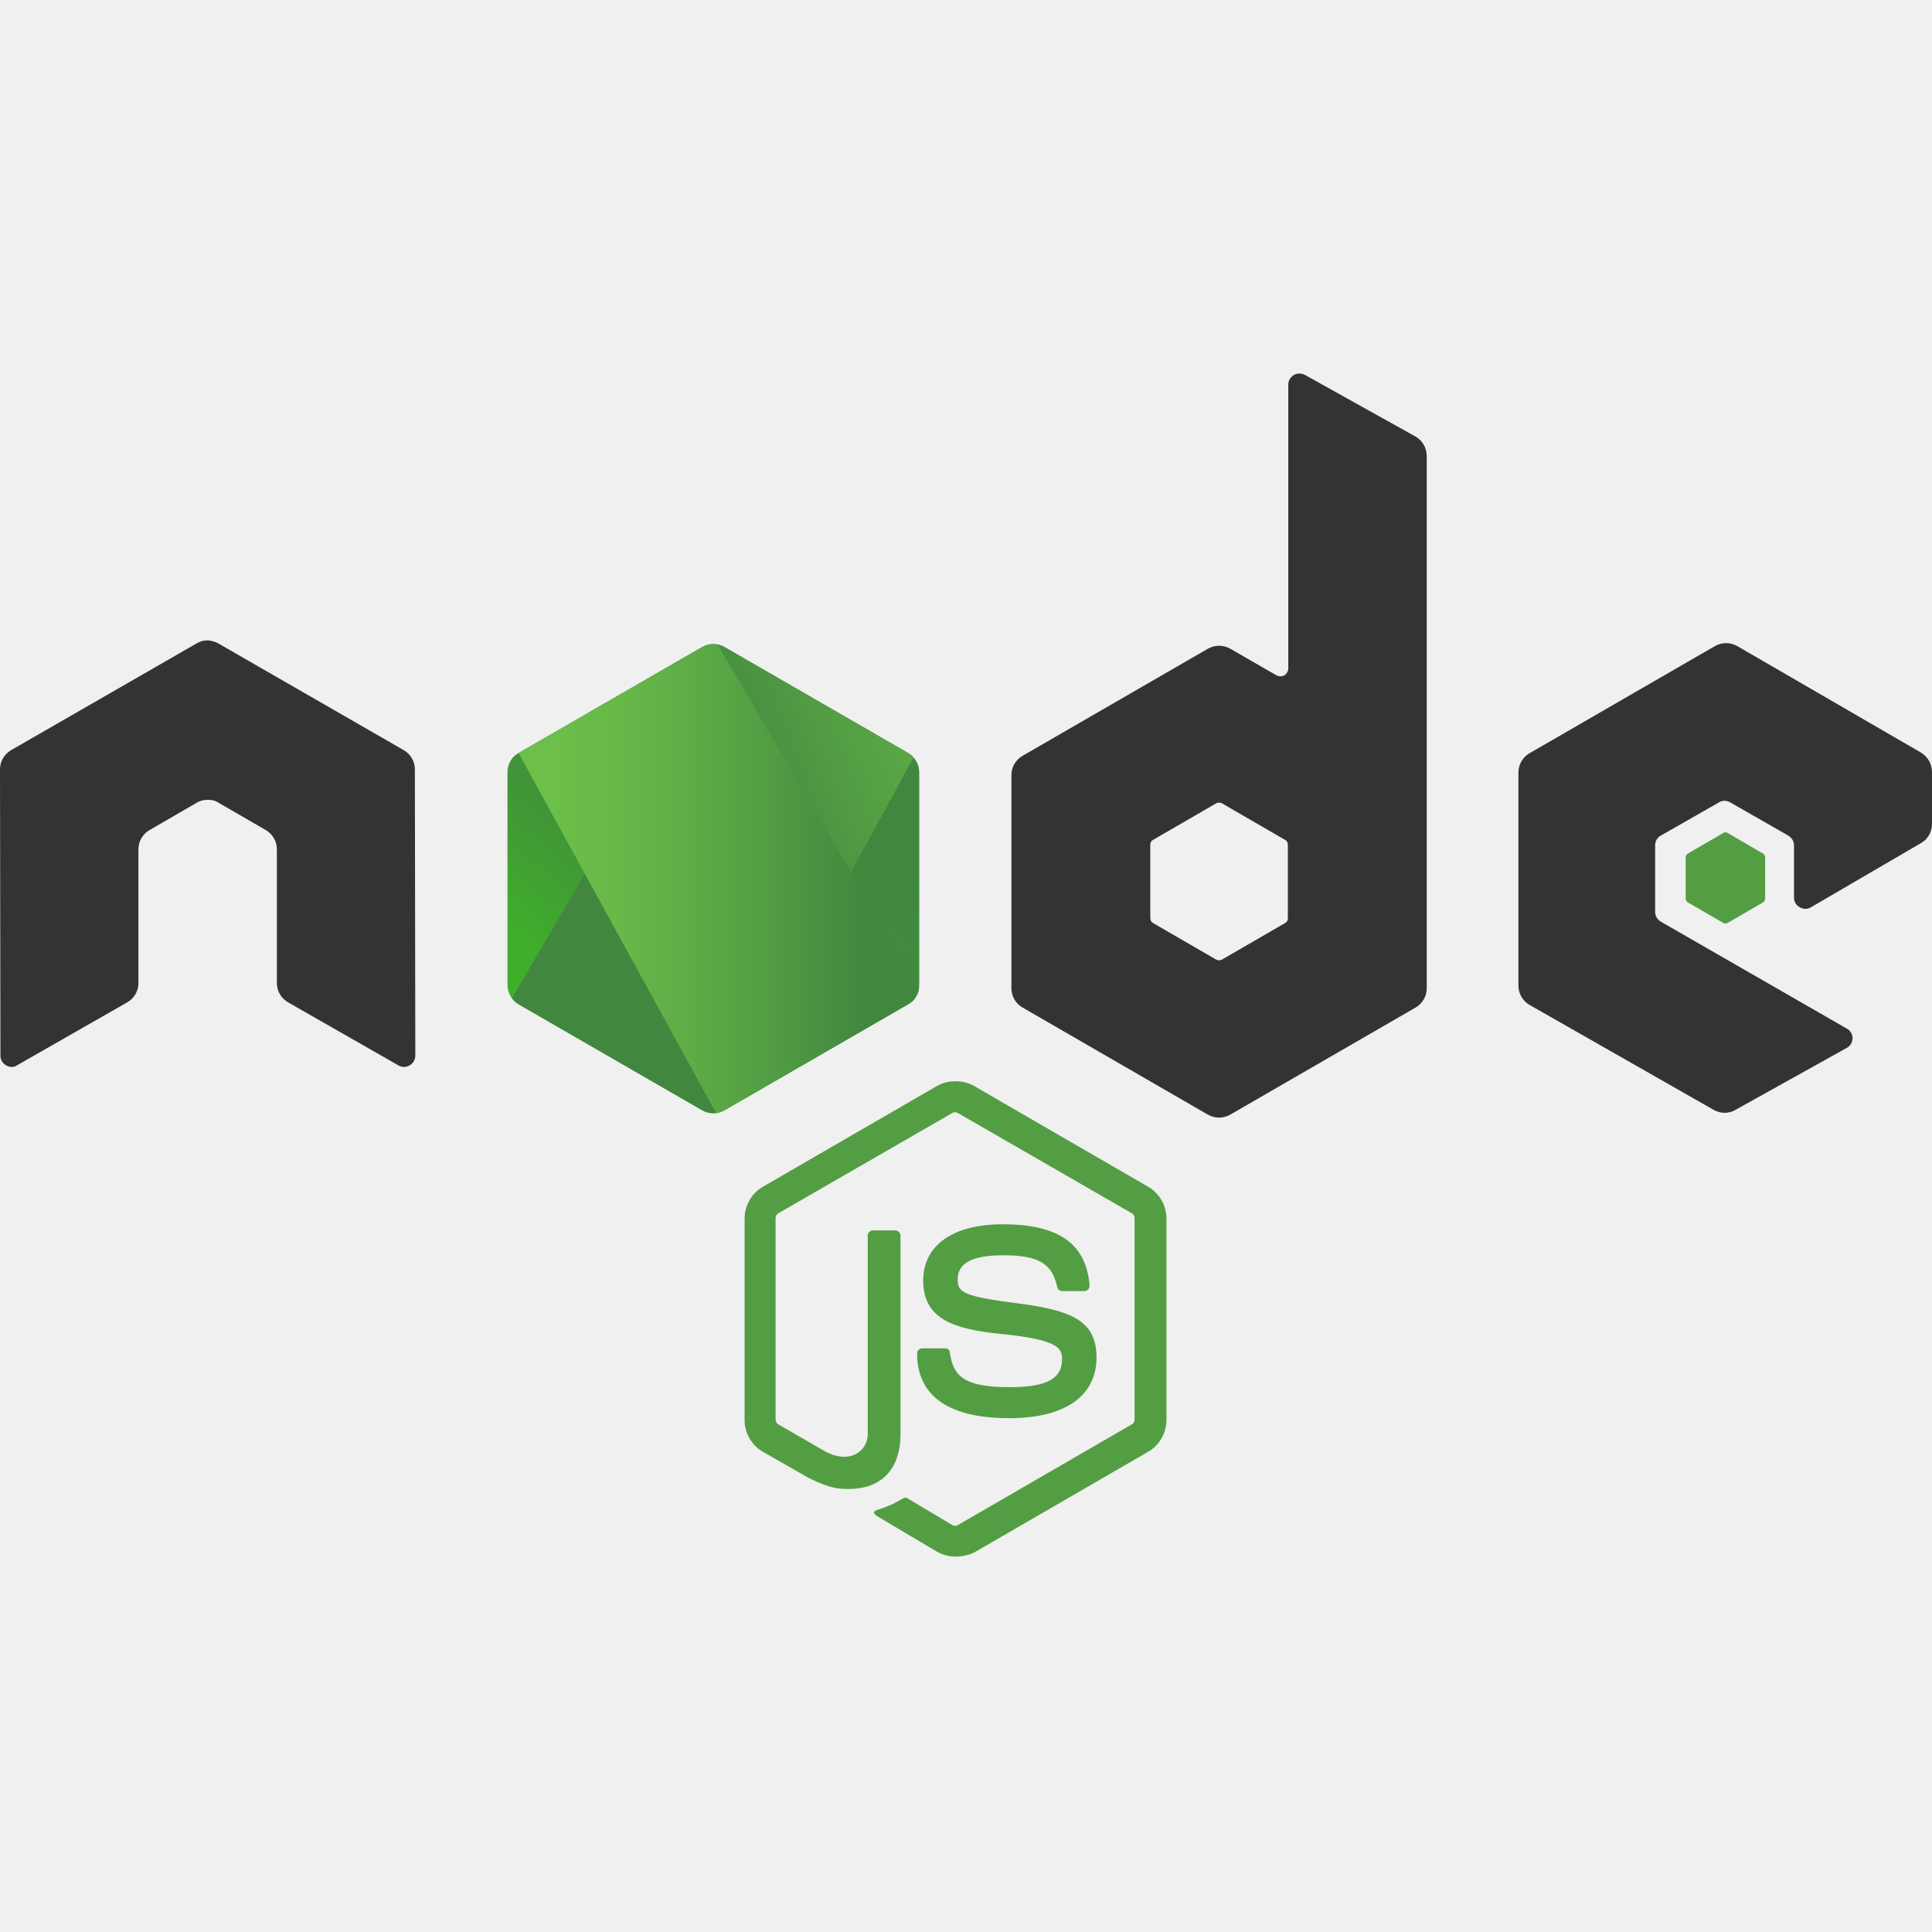
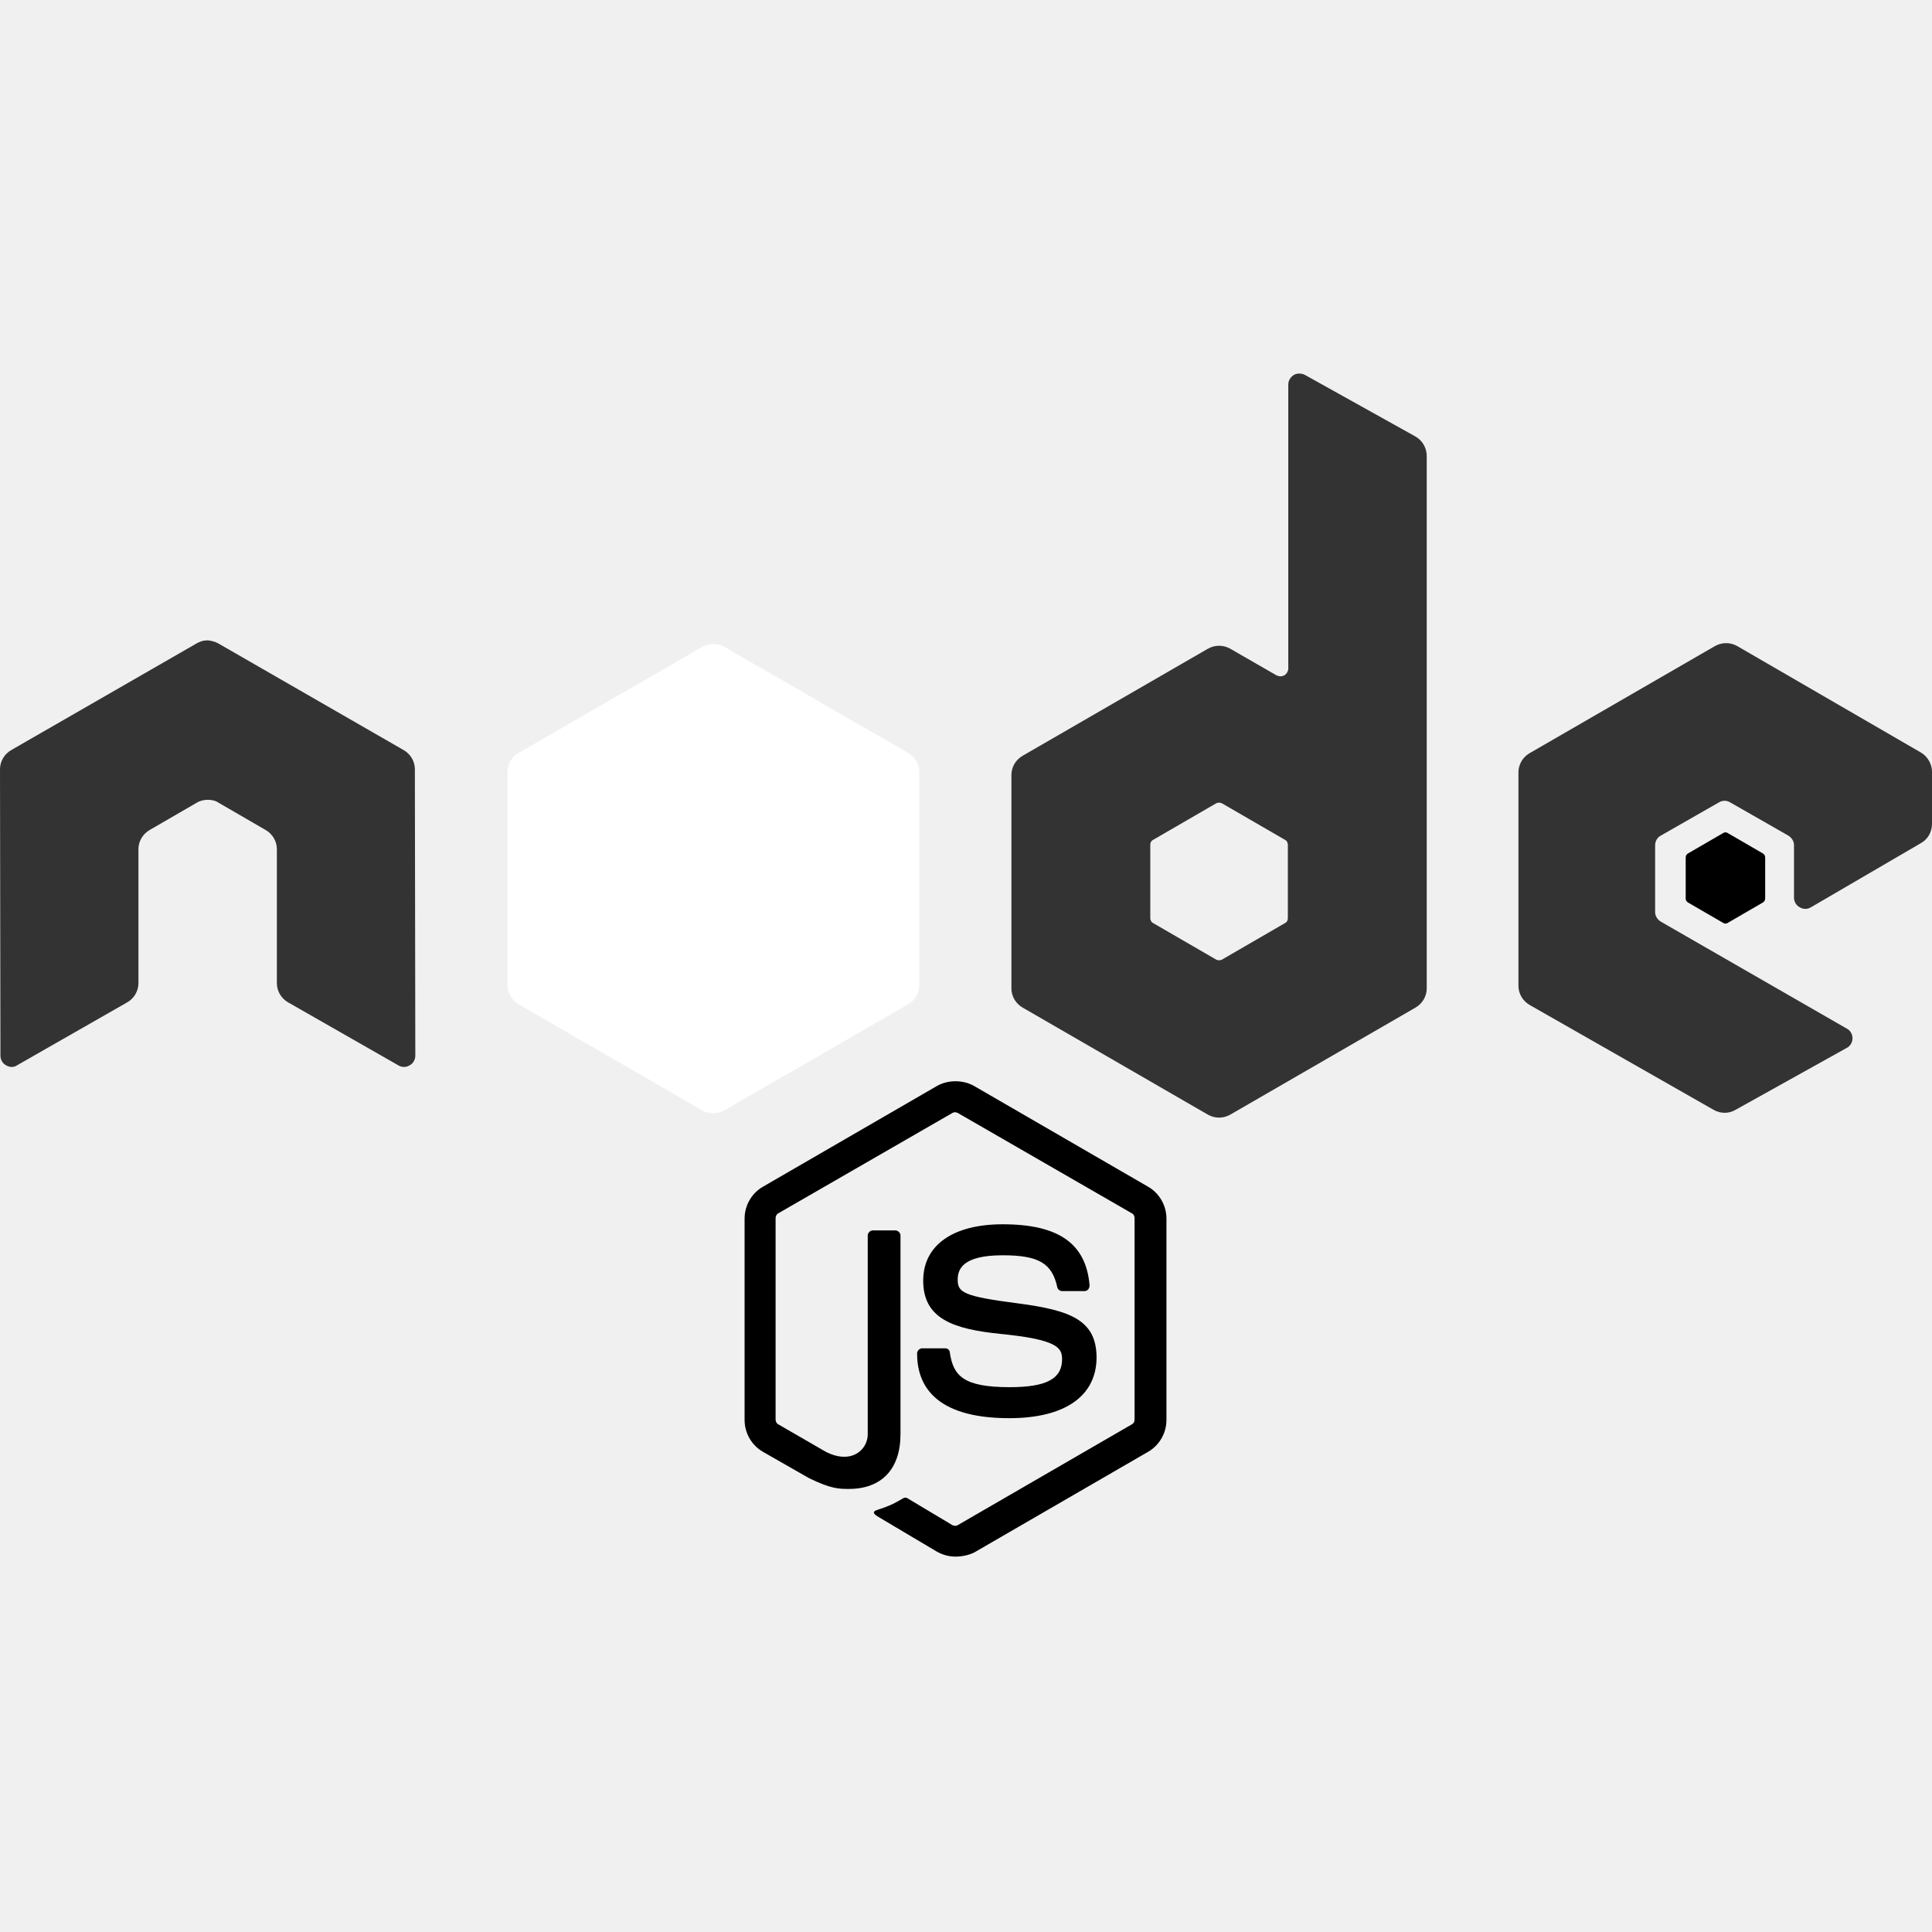
<svg xmlns="http://www.w3.org/2000/svg" width="512" height="512" viewBox="0 0 512 512" fill="none">
  <g id="Type=Default, showText=True, showSymbol=True">
    <g id="Group 2">
-       <path id="Shape" fill-rule="evenodd" clip-rule="evenodd" d="M253.222 412.519C251.486 412.519 249.866 412.056 248.361 411.246L232.969 402.103C230.654 400.83 231.811 400.367 232.506 400.136C235.631 399.094 236.209 398.863 239.45 397.011C239.797 396.779 240.26 396.895 240.607 397.127L252.412 404.186C252.875 404.418 253.453 404.418 253.801 404.186L299.978 377.452C300.441 377.221 300.672 376.758 300.672 376.179V322.826C300.672 322.248 300.441 321.785 299.978 321.553L253.801 294.935C253.338 294.703 252.759 294.703 252.412 294.935L206.235 321.553C205.772 321.785 205.54 322.363 205.54 322.826V376.179C205.54 376.642 205.772 377.221 206.235 377.452L218.849 384.743C225.678 388.215 229.96 384.165 229.96 380.114V327.456C229.96 326.761 230.538 326.067 231.349 326.067H237.251C237.945 326.067 238.64 326.646 238.64 327.456V380.114C238.64 389.257 233.663 394.58 224.983 394.58C222.321 394.58 220.238 394.58 214.336 391.687L202.184 384.743C199.175 383.007 197.323 379.767 197.323 376.295V322.942C197.323 319.47 199.175 316.23 202.184 314.494L248.361 287.76C251.255 286.139 255.189 286.139 258.083 287.76L304.26 314.494C307.269 316.23 309.121 319.47 309.121 322.942V376.295C309.121 379.767 307.269 383.007 304.26 384.743L258.083 411.477C256.578 412.172 254.842 412.519 253.222 412.519ZM267.457 375.832C247.204 375.832 243.038 366.573 243.038 358.703C243.038 358.009 243.616 357.315 244.426 357.315H250.444C251.139 357.315 251.717 357.778 251.717 358.472C252.643 364.606 255.305 367.615 267.573 367.615C277.294 367.615 281.461 365.416 281.461 360.208C281.461 357.199 280.303 355 265.142 353.495C252.528 352.222 244.658 349.445 244.658 339.376C244.658 330.002 252.528 324.447 265.721 324.447C280.535 324.447 287.826 329.539 288.752 340.649C288.752 340.996 288.636 341.344 288.405 341.691C288.173 341.922 287.826 342.154 287.479 342.154H281.461C280.882 342.154 280.303 341.691 280.188 341.112C278.799 334.747 275.211 332.664 265.721 332.664C255.074 332.664 253.801 336.367 253.801 339.145C253.801 342.501 255.305 343.543 269.656 345.394C283.891 347.246 290.604 349.908 290.604 359.861C290.488 370.045 282.155 375.832 267.457 375.832Z" fill="#539E43" />
+       <path id="Shape" fill-rule="evenodd" clip-rule="evenodd" d="M253.222 412.519C251.486 412.519 249.866 412.056 248.361 411.246L232.969 402.103C230.654 400.83 231.811 400.367 232.506 400.136C235.631 399.094 236.209 398.863 239.45 397.011C239.797 396.779 240.26 396.895 240.607 397.127L252.412 404.186C252.875 404.418 253.453 404.418 253.801 404.186L299.978 377.452C300.441 377.221 300.672 376.758 300.672 376.179V322.826C300.672 322.248 300.441 321.785 299.978 321.553L253.801 294.935C253.338 294.703 252.759 294.703 252.412 294.935L206.235 321.553C205.772 321.785 205.54 322.363 205.54 322.826V376.179C205.54 376.642 205.772 377.221 206.235 377.452L218.849 384.743C225.678 388.215 229.96 384.165 229.96 380.114V327.456C229.96 326.761 230.538 326.067 231.349 326.067H237.251C237.945 326.067 238.64 326.646 238.64 327.456V380.114C238.64 389.257 233.663 394.58 224.983 394.58C222.321 394.58 220.238 394.58 214.336 391.687L202.184 384.743C199.175 383.007 197.323 379.767 197.323 376.295V322.942C197.323 319.47 199.175 316.23 202.184 314.494L248.361 287.76C251.255 286.139 255.189 286.139 258.083 287.76L304.26 314.494C307.269 316.23 309.121 319.47 309.121 322.942V376.295C309.121 379.767 307.269 383.007 304.26 384.743L258.083 411.477C256.578 412.172 254.842 412.519 253.222 412.519ZM267.457 375.832C247.204 375.832 243.038 366.573 243.038 358.703C243.038 358.009 243.616 357.315 244.426 357.315H250.444C251.139 357.315 251.717 357.778 251.717 358.472C252.643 364.606 255.305 367.615 267.573 367.615C277.294 367.615 281.461 365.416 281.461 360.208C281.461 357.199 280.303 355 265.142 353.495C252.528 352.222 244.658 349.445 244.658 339.376C244.658 330.002 252.528 324.447 265.721 324.447C280.535 324.447 287.826 329.539 288.752 340.649C288.752 340.996 288.636 341.344 288.405 341.691C288.173 341.922 287.826 342.154 287.479 342.154H281.461C280.882 342.154 280.303 341.691 280.188 341.112C278.799 334.747 275.211 332.664 265.721 332.664C255.074 332.664 253.801 336.367 253.801 339.145C253.801 342.501 255.305 343.543 269.656 345.394C283.891 347.246 290.604 349.908 290.604 359.861C290.488 370.045 282.155 375.832 267.457 375.832Z" fill="currentColor" />
      <g id="Group 1">
        <path id="Shape_2" fill-rule="evenodd" clip-rule="evenodd" d="M109.946 203.854C109.946 201.77 108.788 199.803 106.937 198.761L57.866 170.523C57.056 170.06 56.13 169.828 55.204 169.713H54.741C53.816 169.713 52.89 170.06 52.08 170.523L3.009 198.761C1.157 199.803 0 201.77 0 203.854L0.116 279.774C0.116 280.816 0.694 281.857 1.62 282.32C2.546 282.899 3.703 282.899 4.514 282.32L33.678 265.655C35.53 264.613 36.687 262.646 36.687 260.562V225.033C36.687 222.949 37.844 220.982 39.696 219.94L52.08 212.765C53.005 212.186 54.047 211.955 55.089 211.955C56.13 211.955 57.172 212.186 57.982 212.765L70.365 219.94C72.217 220.982 73.374 222.949 73.374 225.033V260.562C73.374 262.646 74.532 264.613 76.383 265.655L105.548 282.32C106.474 282.899 107.631 282.899 108.557 282.32C109.483 281.857 110.062 280.816 110.062 279.774L109.946 203.854Z" fill="#333333" />
        <path id="Shape_3" fill-rule="evenodd" clip-rule="evenodd" d="M345.807 99.347C344.881 98.884 343.724 98.884 342.914 99.347C341.988 99.926 341.409 100.852 341.409 101.893V177.119C341.409 177.814 341.062 178.508 340.368 178.971C339.674 179.318 338.979 179.318 338.285 178.971L326.017 171.911C324.165 170.87 321.966 170.87 320.115 171.911L271.044 200.266C269.192 201.307 268.035 203.275 268.035 205.358V261.951C268.035 264.034 269.192 266.002 271.044 267.043L320.115 295.398C321.966 296.439 324.165 296.439 326.017 295.398L375.088 267.043C376.939 266.002 378.097 264.034 378.097 261.951V120.873C378.097 118.675 376.939 116.707 375.088 115.665L345.807 99.347ZM341.293 243.318C341.293 243.897 341.062 244.36 340.599 244.591L323.818 254.313C323.355 254.544 322.776 254.544 322.313 254.313L305.532 244.591C305.069 244.36 304.838 243.781 304.838 243.318V223.875C304.838 223.297 305.069 222.834 305.532 222.602L322.313 212.881C322.776 212.649 323.355 212.649 323.818 212.881L340.599 222.602C341.062 222.834 341.293 223.412 341.293 223.875V243.318Z" fill="#333333" />
        <g id="Group">
          <path id="Shape_4" fill-rule="evenodd" clip-rule="evenodd" d="M509.107 223.412C510.958 222.371 512 220.403 512 218.32V204.548C512 202.465 510.843 200.497 509.107 199.456L460.383 171.217C458.532 170.175 456.333 170.175 454.481 171.217L405.41 199.571C403.559 200.613 402.401 202.581 402.401 204.664V261.257C402.401 263.34 403.559 265.307 405.41 266.349L454.134 294.125C455.985 295.166 458.184 295.166 459.92 294.125L489.432 277.691C490.358 277.228 490.937 276.186 490.937 275.145C490.937 274.103 490.358 273.062 489.432 272.599L440.13 244.244C439.204 243.666 438.626 242.74 438.626 241.698V223.991C438.626 222.949 439.204 221.908 440.13 221.445L455.523 212.649C456.448 212.071 457.606 212.071 458.532 212.649L473.924 221.445C474.85 222.024 475.429 222.949 475.429 223.991V237.879C475.429 238.92 476.007 239.962 476.933 240.425C477.859 241.004 479.016 241.004 479.942 240.425L509.107 223.412Z" fill="#333333" />
-           <path id="Shape_5" fill-rule="evenodd" clip-rule="evenodd" d="M456.68 220.75C457.027 220.519 457.49 220.519 457.837 220.75L467.211 226.19C467.558 226.421 467.79 226.769 467.79 227.231V238.11C467.79 238.573 467.558 238.92 467.211 239.152L457.837 244.591C457.49 244.823 457.027 244.823 456.68 244.591L447.305 239.152C446.958 238.92 446.727 238.573 446.727 238.11V227.231C446.727 226.769 446.958 226.421 447.305 226.19L456.68 220.75Z" fill="#539E43" />
+           <path id="Shape_5" fill-rule="evenodd" clip-rule="evenodd" d="M456.68 220.75C457.027 220.519 457.49 220.519 457.837 220.75L467.211 226.19C467.558 226.421 467.79 226.769 467.79 227.231V238.11C467.79 238.573 467.558 238.92 467.211 239.152L457.837 244.591C457.49 244.823 457.027 244.823 456.68 244.591L447.305 239.152C446.958 238.92 446.727 238.573 446.727 238.11V227.231C446.727 226.769 446.958 226.421 447.305 226.19L456.68 220.75Z" fill="currentColor" />
        </g>
        <g id="Group_2">
          <g id="mask-3">
            <path id="path-2" fill-rule="evenodd" clip-rule="evenodd" d="M191.999 171.448C190.148 170.407 187.949 170.407 186.097 171.448L137.374 199.571C135.522 200.613 134.48 202.58 134.48 204.664V261.025C134.48 263.108 135.638 265.076 137.374 266.118L186.097 294.24C187.949 295.282 190.148 295.282 191.999 294.24L240.723 266.118C242.575 265.076 243.616 263.108 243.616 261.025V204.664C243.616 202.58 242.459 200.613 240.723 199.571L191.999 171.448Z" fill="white" />
          </g>
          <g id="path-2-link">
            <path id="path-2_2" fill-rule="evenodd" clip-rule="evenodd" d="M191.999 171.448C190.148 170.407 187.949 170.407 186.097 171.448L137.374 199.571C135.522 200.613 134.48 202.58 134.48 204.664V261.025C134.48 263.108 135.638 265.076 137.374 266.118L186.097 294.24C187.949 295.282 190.148 295.282 191.999 294.24L240.723 266.118C242.575 265.076 243.616 263.108 243.616 261.025V204.664C243.616 202.58 242.459 200.613 240.723 199.571L191.999 171.448Z" fill="url(#paint0_linear_336_367)" />
          </g>
          <g id="Clipped">
            <mask id="mask0_336_367" style="mask-type:luminance" maskUnits="userSpaceOnUse" x="134" y="170" width="110" height="126">
              <path id="path-2_3" fill-rule="evenodd" clip-rule="evenodd" d="M191.999 171.448C190.148 170.407 187.949 170.407 186.097 171.448L137.374 199.571C135.522 200.613 134.48 202.58 134.48 204.664V261.025C134.48 263.108 135.638 265.076 137.374 266.118L186.097 294.24C187.949 295.282 190.148 295.282 191.999 294.24L240.723 266.118C242.575 265.076 243.616 263.108 243.616 261.025V204.664C243.616 202.58 242.459 200.613 240.723 199.571L191.999 171.448Z" fill="white" />
            </mask>
            <g mask="url(#mask0_336_367)">
              <path id="Shape_6" fill-rule="evenodd" clip-rule="evenodd" d="M240.839 199.571L191.884 171.448C191.421 171.217 190.843 170.985 190.38 170.87L135.522 264.844C135.985 265.423 136.564 265.886 137.143 266.233L186.098 294.356C187.486 295.166 189.107 295.398 190.611 294.935L242.112 200.729C241.765 200.266 241.302 199.919 240.839 199.571Z" fill="url(#paint1_linear_336_367)" />
            </g>
          </g>
          <g id="Clipped_2">
            <mask id="mask1_336_367" style="mask-type:luminance" maskUnits="userSpaceOnUse" x="134" y="170" width="110" height="126">
              <path id="path-2_4" fill-rule="evenodd" clip-rule="evenodd" d="M191.999 171.448C190.148 170.407 187.949 170.407 186.097 171.448L137.374 199.571C135.522 200.613 134.48 202.58 134.48 204.664V261.025C134.48 263.108 135.638 265.076 137.374 266.118L186.097 294.24C187.949 295.282 190.148 295.282 191.999 294.24L240.723 266.118C242.575 265.076 243.616 263.108 243.616 261.025V204.664C243.616 202.58 242.459 200.613 240.723 199.571L191.999 171.448Z" fill="white" />
            </mask>
            <g mask="url(#mask1_336_367)">
              <path id="Shape_7" fill-rule="evenodd" clip-rule="evenodd" d="M240.955 266.118C242.343 265.307 243.385 263.919 243.848 262.414L190.148 170.754C188.759 170.523 187.255 170.638 185.982 171.448L137.374 199.456L189.801 295.051C190.495 294.935 191.305 294.703 192 294.356L240.955 266.118Z" fill="url(#paint2_linear_336_367)" />
              <path id="Shape_8" fill-rule="evenodd" clip-rule="evenodd" d="M240.954 266.118L192.115 294.24C191.421 294.588 190.726 294.819 189.916 294.935L190.842 296.671L245.005 265.307V264.613L243.616 262.298C243.384 263.919 242.343 265.307 240.954 266.118Z" fill="url(#paint3_linear_336_367)" />
              <path id="Shape_9" fill-rule="evenodd" clip-rule="evenodd" d="M240.954 266.118L192.115 294.24C191.421 294.588 190.726 294.819 189.916 294.935L190.842 296.671L245.005 265.307V264.613L243.616 262.298C243.384 263.919 242.343 265.307 240.954 266.118Z" fill="url(#paint4_linear_336_367)" />
            </g>
          </g>
        </g>
      </g>
    </g>
  </g>
  <defs>
-     <linearGradient id="paint0_linear_336_367" x1="178.525" y1="176.605" x2="126.661" y2="239.37" gradientUnits="userSpaceOnUse">
-       <stop stop-color="#41873F" />
-       <stop offset="0.329" stop-color="#418B3D" />
-       <stop offset="0.635" stop-color="#419637" />
-       <stop offset="0.932" stop-color="#3FA92D" />
-       <stop offset="1" stop-color="#3FAE2A" />
-     </linearGradient>
-     <linearGradient id="paint1_linear_336_367" x1="210.445" y1="309.82" x2="340.179" y2="257.991" gradientUnits="userSpaceOnUse">
-       <stop offset="0.138" stop-color="#41873F" />
-       <stop offset="0.403" stop-color="#54A044" />
-       <stop offset="0.714" stop-color="#66B848" />
-       <stop offset="0.908" stop-color="#6CC04A" />
-     </linearGradient>
-     <linearGradient id="paint2_linear_336_367" x1="132.701" y1="298.71" x2="245.444" y2="298.71" gradientUnits="userSpaceOnUse">
-       <stop offset="0.092" stop-color="#6CC04A" />
-       <stop offset="0.286" stop-color="#66B848" />
-       <stop offset="0.597" stop-color="#54A044" />
-       <stop offset="0.862" stop-color="#41873F" />
-     </linearGradient>
-     <linearGradient id="paint3_linear_336_367" x1="132.701" y1="314.752" x2="245.444" y2="314.752" gradientUnits="userSpaceOnUse">
-       <stop offset="0.092" stop-color="#6CC04A" />
-       <stop offset="0.286" stop-color="#66B848" />
-       <stop offset="0.597" stop-color="#54A044" />
-       <stop offset="0.862" stop-color="#41873F" />
-     </linearGradient>
-     <linearGradient id="paint4_linear_336_367" x1="121.081" y1="181.303" x2="110.451" y2="324.372" gradientUnits="userSpaceOnUse">
-       <stop stop-color="#41873F" />
-       <stop offset="0.329" stop-color="#418B3D" />
-       <stop offset="0.635" stop-color="#419637" />
-       <stop offset="0.932" stop-color="#3FA92D" />
-       <stop offset="1" stop-color="#3FAE2A" />
-     </linearGradient>
+     <stop stop-color="currentColor" />
+     <stop offset="0.329" stop-color="currentColor" />
+     <stop offset="0.635" stop-color="currentColor" />
+     <stop offset="0.932" stop-color="currentColor" />
+     <stop offset="1" stop-color="currentColor" />
+     <stop offset="0.138" stop-color="currentColor" />
+     <stop offset="0.403" stop-color="currentColor" />
+     <stop offset="0.714" stop-color="currentColor" />
+     <stop offset="0.908" stop-color="currentColor" />
  </defs>
</svg>
